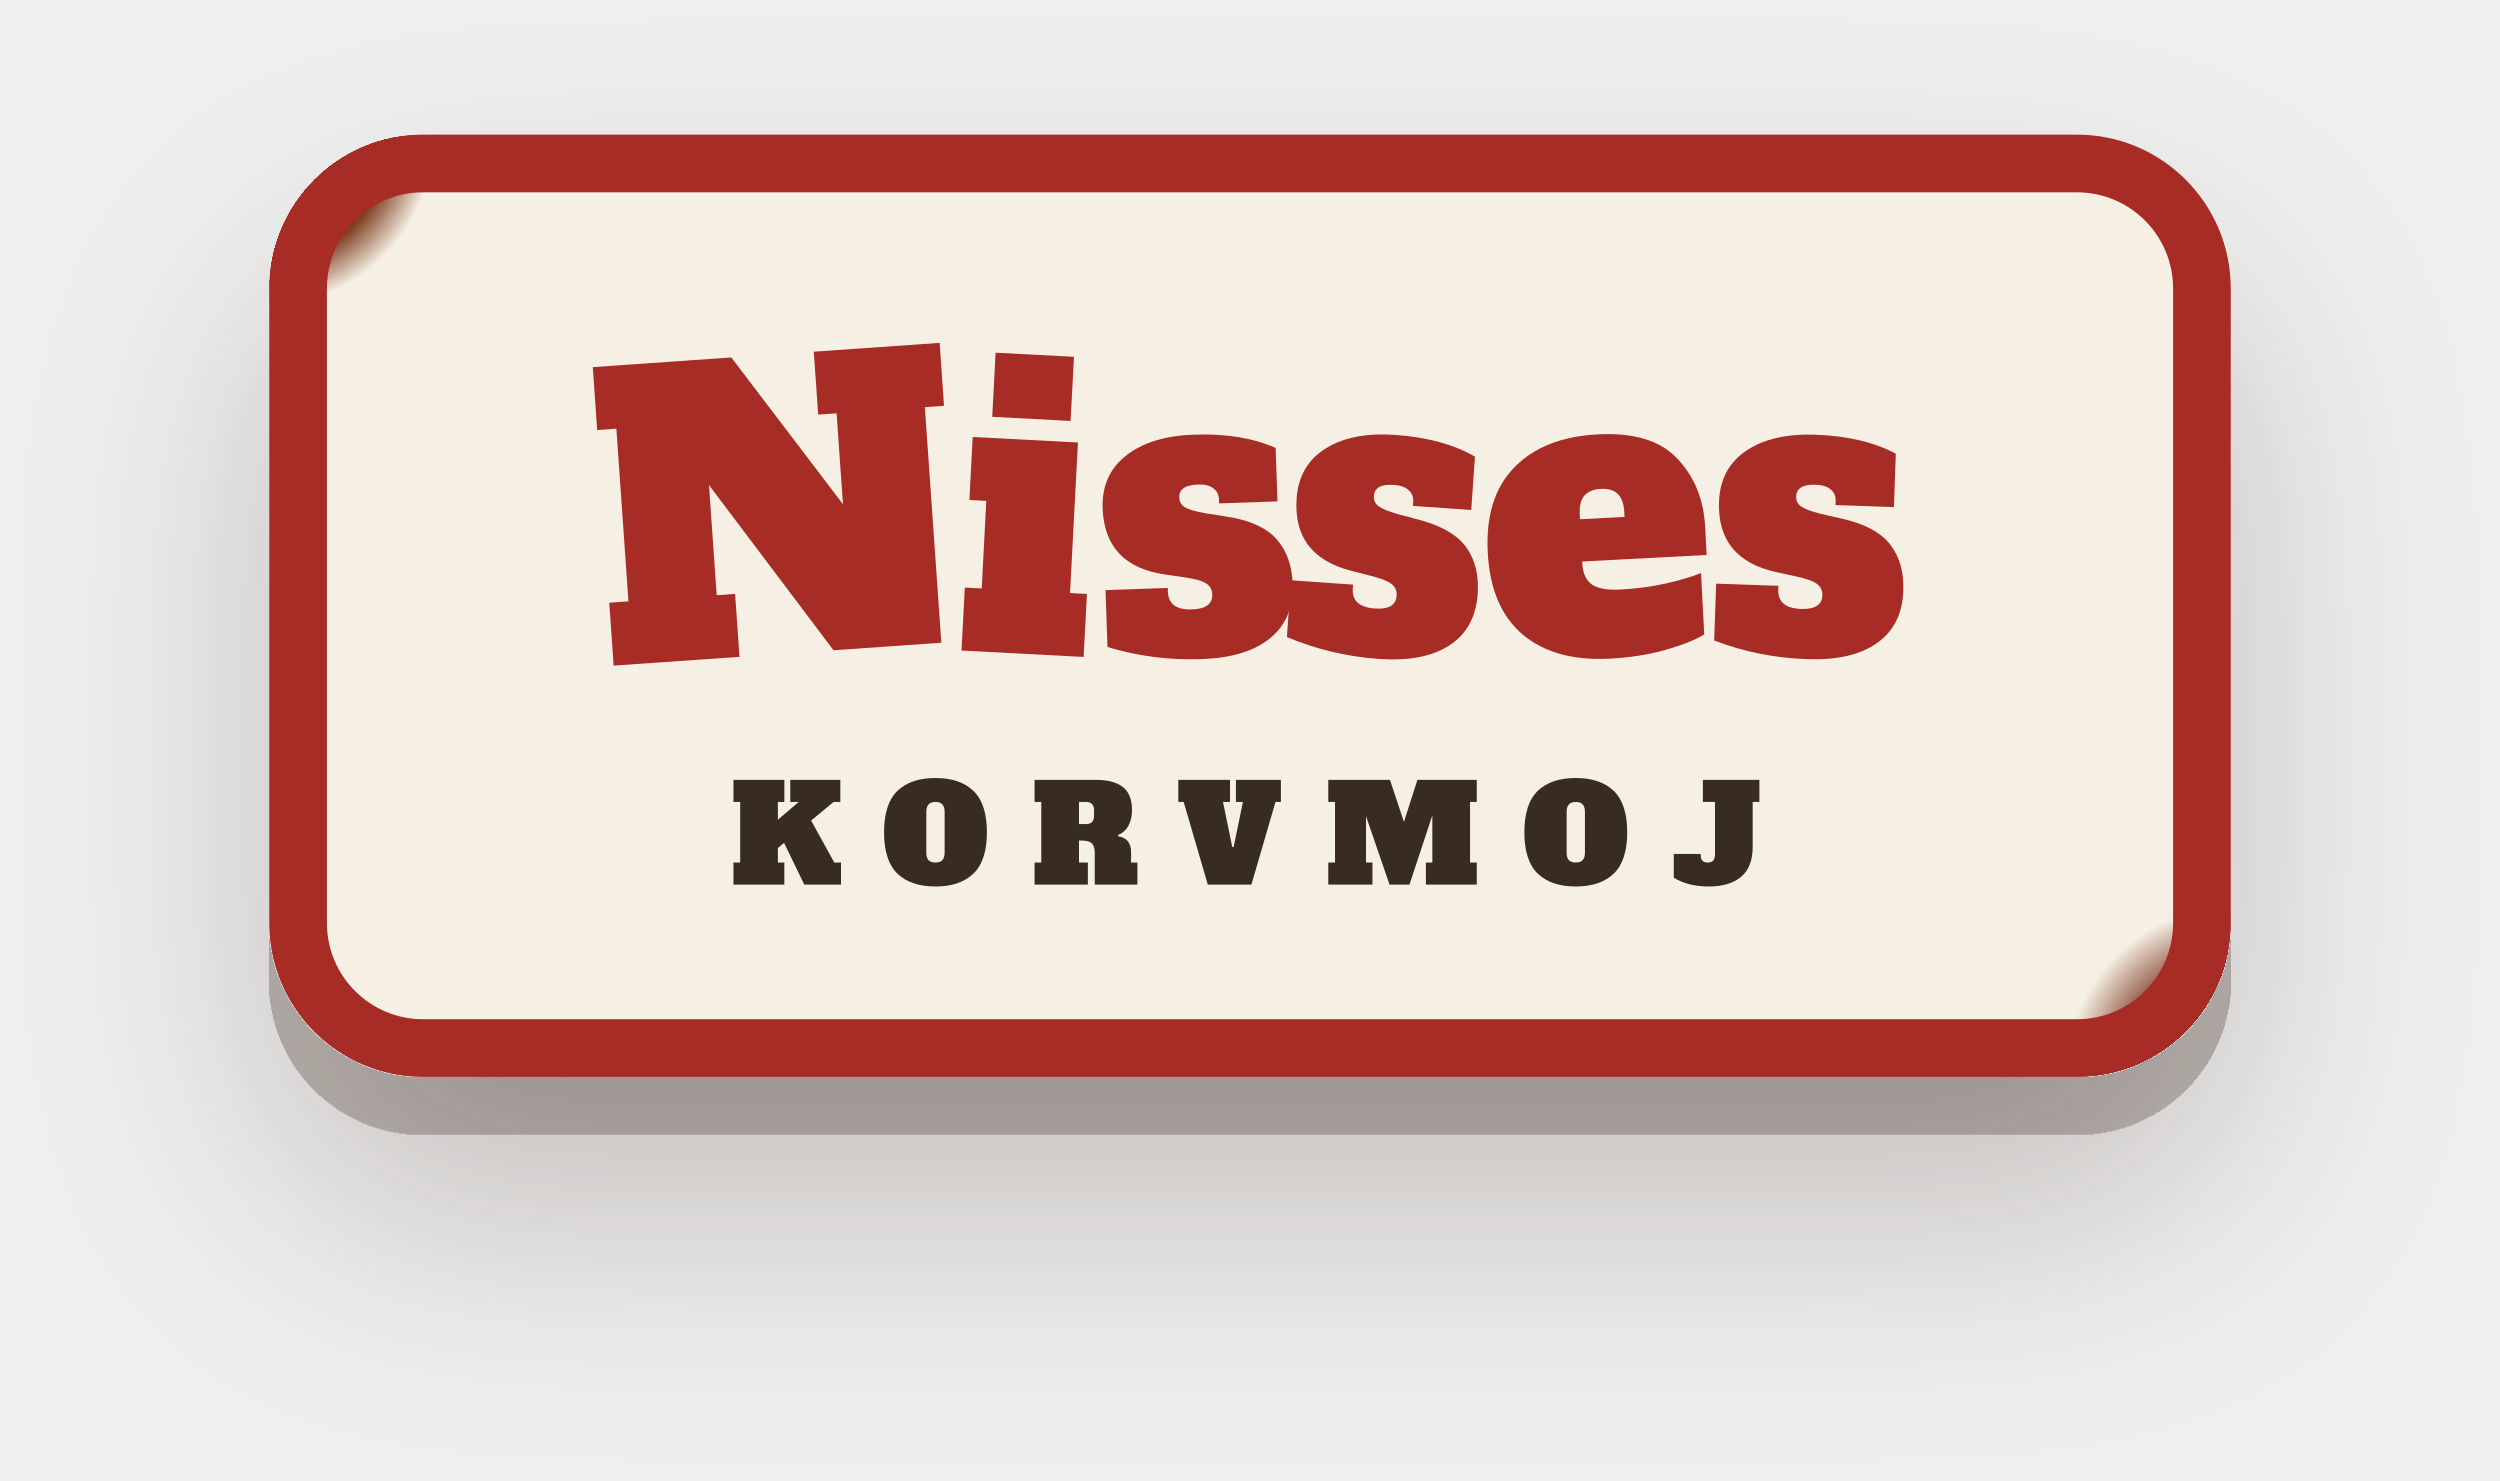
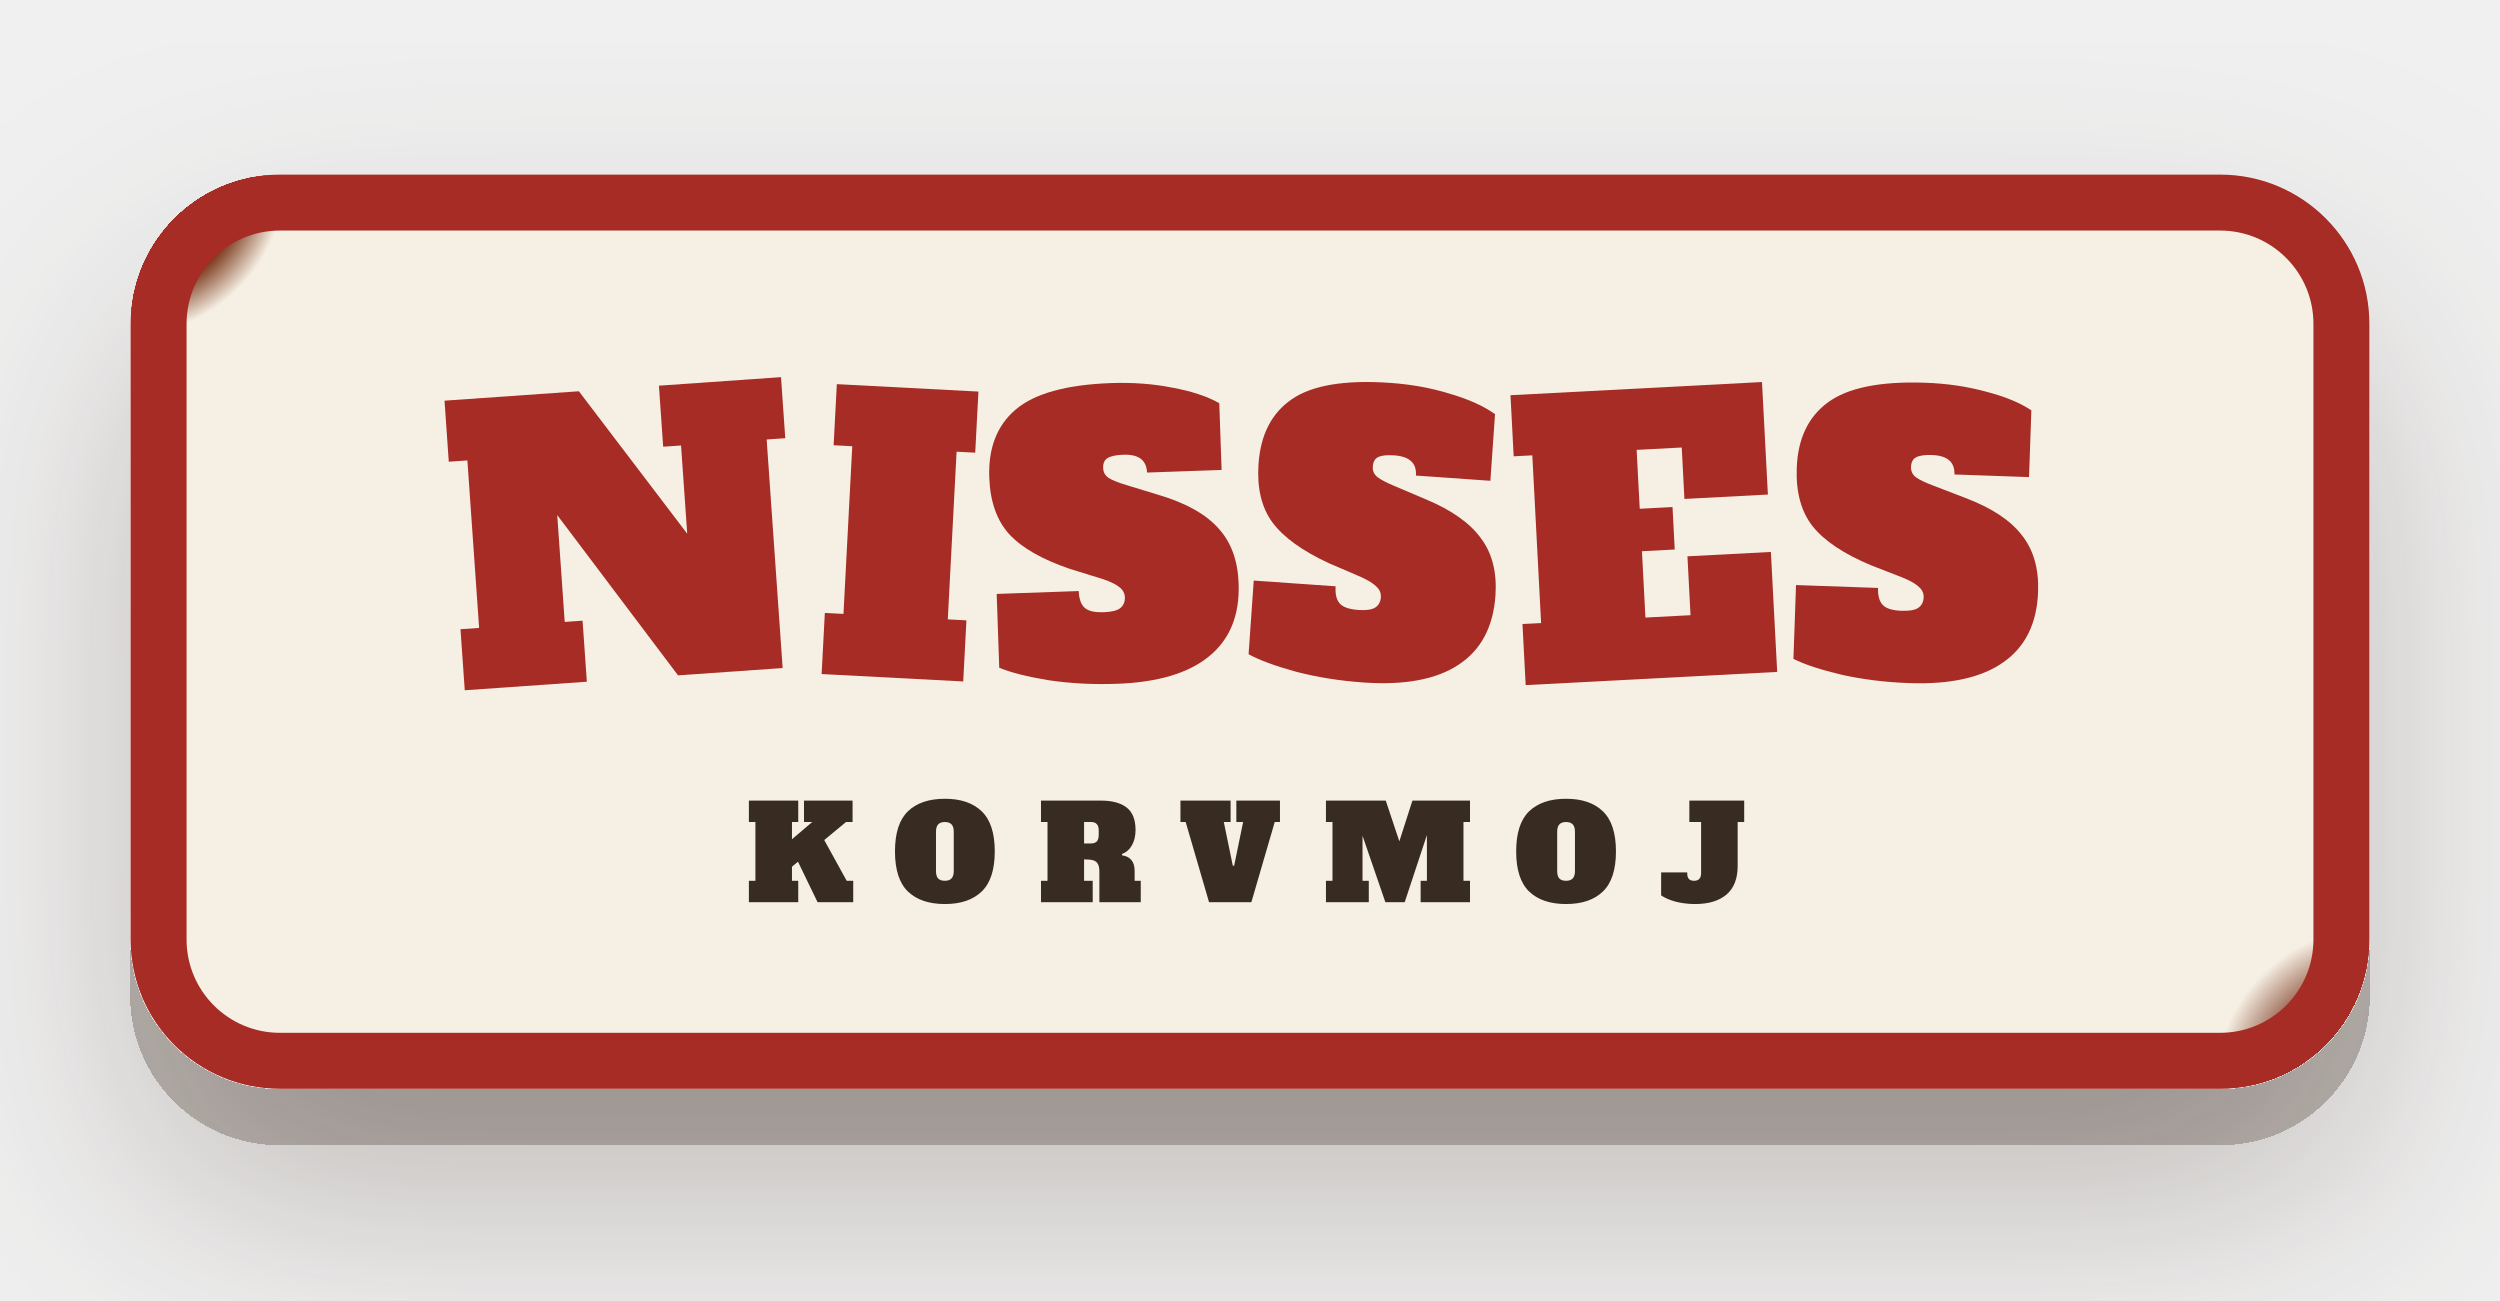
- <svg xmlns="http://www.w3.org/2000/svg" width="130" height="77" viewBox="0 0 130 77" fill="none">
-   <g filter="url(#filter0_dd_113_905)">
-     <mask id="path-1-inside-1_113_905" fill="white">
-       <path d="M14 15C14 10.582 17.582 7 22 7H108C112.418 7 116 10.582 116 15V48C116 52.418 112.418 56 108 56H22C17.582 56 14 52.418 14 48V15Z" />
+ <svg xmlns="http://www.w3.org/2000/svg" width="148" height="77" viewBox="7 0 134 65" fill="none">
+   <g filter="url(#filter0_dd_156_29)">
+     <mask id="path-1-inside-1_156_29" fill="white">
+       <path d="M14 15C14 10.582 17.582 7 22 7H126C130.418 7 134 10.582 134 15V48C134 52.418 130.418 56 126 56H22C17.582 56 14 52.418 14 48V15Z" />
    </mask>
-     <path d="M14 15C14 10.582 17.582 7 22 7H108C112.418 7 116 10.582 116 15V48C116 52.418 112.418 56 108 56H22C17.582 56 14 52.418 14 48V15Z" fill="#F6F0E4" shape-rendering="crispEdges" />
-     <path d="M14 15C14 10.582 17.582 7 22 7H108C112.418 7 116 10.582 116 15V48C116 52.418 112.418 56 108 56H22C17.582 56 14 52.418 14 48V15Z" fill="url(#paint0_radial_113_905)" shape-rendering="crispEdges" />
-     <path d="M14 15C14 10.582 17.582 7 22 7H108C112.418 7 116 10.582 116 15V48C116 52.418 112.418 56 108 56H22C17.582 56 14 52.418 14 48V15Z" fill="url(#paint1_radial_113_905)" shape-rendering="crispEdges" />
-     <path d="M22 7V10H108V7V4H22V7ZM116 15H113V48H116H119V15H116ZM108 56V53H22V56V59H108V56ZM14 48H17V15H14H11V48H14ZM22 56V53C19.239 53 17 50.761 17 48H14H11C11 54.075 15.925 59 22 59V56ZM116 48H113C113 50.761 110.761 53 108 53V56V59C114.075 59 119 54.075 119 48H116ZM108 7V10C110.761 10 113 12.239 113 15H116H119C119 8.925 114.075 4 108 4V7ZM22 7V4C15.925 4 11 8.925 11 15H14H17C17 12.239 19.239 10 22 10V7Z" fill="#A72C26" mask="url(#path-1-inside-1_113_905)" />
-     <path d="M42.317 18.287L48.861 17.829L49.089 21.101L48.092 21.171L48.949 33.421L43.342 33.813L36.867 25.224L37.268 30.95L38.225 30.883L38.454 34.155L31.91 34.612L31.681 31.34L32.679 31.27L32.051 22.292L31.053 22.362L30.825 19.09L38.027 18.587L43.834 26.22L43.503 21.492L42.545 21.559L42.317 18.287Z" fill="#A72C26" />
-     <path d="M51.596 21.675L51.771 18.34L55.846 18.553L55.671 21.889L51.596 21.675ZM49.998 33.828L50.17 30.553L51.049 30.599L51.287 26.045L50.408 25.999L50.58 22.723L56.053 23.01L55.642 30.839L56.521 30.886L56.349 34.161L49.998 33.828Z" fill="#A72C26" />
-     <path d="M62.474 34.275C60.795 34.333 59.167 34.123 57.589 33.645L57.486 30.687L60.724 30.573L60.731 30.773C60.753 31.413 61.171 31.719 61.984 31.69C62.703 31.665 63.054 31.406 63.037 30.913C63.028 30.646 62.914 30.45 62.697 30.325C62.492 30.198 62.128 30.098 61.605 30.022L60.6 29.877C58.495 29.577 57.407 28.428 57.337 26.429C57.297 25.27 57.705 24.355 58.562 23.685C59.419 23.015 60.594 22.653 62.087 22.601C63.752 22.543 65.168 22.774 66.333 23.293L66.43 26.072L63.392 26.178L63.385 25.978C63.376 25.711 63.276 25.515 63.084 25.388C62.906 25.247 62.644 25.183 62.297 25.195C61.631 25.219 61.305 25.443 61.32 25.87C61.328 26.096 61.427 26.266 61.618 26.38C61.809 26.493 62.153 26.595 62.649 26.684L63.796 26.864C64.99 27.049 65.851 27.439 66.379 28.035C66.906 28.63 67.187 29.407 67.221 30.367C67.263 31.579 66.869 32.52 66.038 33.19C65.221 33.859 64.033 34.22 62.474 34.275Z" fill="#A72C26" />
-     <path d="M71.712 34.264C70.036 34.147 68.439 33.768 66.92 33.127L67.126 30.174L70.359 30.4L70.345 30.6C70.3 31.238 70.683 31.586 71.495 31.642C72.213 31.693 72.589 31.472 72.624 30.98C72.642 30.713 72.55 30.507 72.346 30.359C72.156 30.212 71.805 30.074 71.293 29.944L70.308 29.695C68.246 29.176 67.284 27.92 67.424 25.924C67.504 24.767 68.006 23.9 68.929 23.323C69.851 22.746 71.057 22.51 72.547 22.614C74.21 22.73 75.593 23.108 76.698 23.746L76.504 26.519L73.472 26.307L73.486 26.108C73.504 25.842 73.425 25.636 73.248 25.49C73.085 25.331 72.831 25.24 72.485 25.216C71.82 25.169 71.473 25.359 71.443 25.785C71.427 26.011 71.508 26.19 71.686 26.323C71.864 26.456 72.195 26.592 72.68 26.733L73.802 27.032C74.97 27.341 75.785 27.819 76.248 28.466C76.71 29.113 76.908 29.916 76.841 30.873C76.757 32.084 76.266 32.978 75.371 33.557C74.488 34.137 73.269 34.373 71.712 34.264Z" fill="#A72C26" />
-     <path d="M83.701 34.25C81.81 34.349 80.306 33.934 79.189 33.005C78.072 32.062 77.463 30.639 77.363 28.735C77.263 26.831 77.72 25.358 78.734 24.317C79.747 23.262 81.198 22.686 83.089 22.586C84.967 22.488 86.344 22.91 87.221 23.852C88.111 24.78 88.594 25.97 88.67 27.421L88.745 28.859L82.274 29.198L82.281 29.318C82.306 29.811 82.472 30.169 82.777 30.393C83.082 30.604 83.574 30.692 84.253 30.657C85.066 30.614 85.835 30.514 86.561 30.355C87.287 30.197 87.918 30.011 88.454 29.796L88.621 32.991C88.169 33.269 87.495 33.538 86.601 33.798C85.719 34.044 84.752 34.195 83.701 34.25ZM84.476 26.88L84.463 26.64C84.44 26.187 84.323 25.866 84.112 25.677C83.916 25.487 83.624 25.402 83.238 25.422C82.852 25.443 82.564 25.565 82.376 25.788C82.2 25.998 82.124 26.322 82.147 26.762L82.159 27.001L84.476 26.88Z" fill="#A72C26" />
-     <path d="M93.966 34.276C92.287 34.218 90.677 33.895 89.137 33.307L89.24 30.349L92.478 30.462L92.471 30.662C92.449 31.302 92.844 31.636 93.657 31.664C94.376 31.689 94.745 31.455 94.762 30.962C94.771 30.696 94.672 30.492 94.463 30.351C94.268 30.211 93.912 30.085 93.396 29.974L92.403 29.759C90.323 29.313 89.319 28.09 89.389 26.092C89.429 24.932 89.9 24.048 90.802 23.439C91.704 22.831 92.901 22.552 94.393 22.604C96.059 22.662 97.455 22.991 98.582 23.591L98.484 26.369L95.446 26.263L95.453 26.063C95.463 25.797 95.376 25.594 95.195 25.454C95.026 25.301 94.769 25.219 94.423 25.207C93.756 25.184 93.416 25.385 93.401 25.812C93.393 26.038 93.48 26.215 93.663 26.341C93.845 26.467 94.181 26.593 94.67 26.716L95.802 26.976C96.98 27.244 97.811 27.693 98.296 28.324C98.781 28.955 99.007 29.75 98.973 30.709C98.931 31.922 98.472 32.833 97.597 33.443C96.735 34.053 95.525 34.331 93.966 34.276Z" fill="#A72C26" />
-     <path d="M43.383 44.852H43.733V46H41.822L40.772 43.83L40.45 44.096V44.852H40.786V46H38.14V44.852H38.49V41.702H38.14V40.554H40.786V41.702H40.45V42.626L41.535 41.702H41.094V40.554H43.698V41.702H43.348L42.179 42.668L43.383 44.852ZM48.645 46.098C47.791 46.098 47.13 45.874 46.664 45.426C46.202 44.978 45.971 44.262 45.971 43.277C45.971 42.292 46.202 41.576 46.664 41.128C47.13 40.68 47.791 40.456 48.645 40.456C49.499 40.456 50.157 40.68 50.619 41.128C51.086 41.576 51.319 42.292 51.319 43.277C51.319 44.262 51.086 44.978 50.619 45.426C50.157 45.874 49.499 46.098 48.645 46.098ZM48.645 44.852C48.803 44.852 48.922 44.81 49.002 44.726C49.081 44.642 49.121 44.511 49.121 44.334V42.22C49.121 42.043 49.081 41.912 49.002 41.828C48.922 41.744 48.803 41.702 48.645 41.702C48.486 41.702 48.367 41.744 48.288 41.828C48.209 41.912 48.169 42.043 48.169 42.22V44.334C48.169 44.516 48.209 44.649 48.288 44.733C48.367 44.812 48.486 44.852 48.645 44.852ZM53.797 44.852H54.147V41.702H53.797V40.554H57.01C57.612 40.554 58.071 40.678 58.389 40.925C58.706 41.172 58.865 41.574 58.865 42.129C58.865 42.442 58.802 42.712 58.676 42.941C58.55 43.17 58.37 43.328 58.137 43.417L58.144 43.487C58.592 43.557 58.816 43.832 58.816 44.313V44.852H59.145V46H56.926V44.355C56.926 44.173 56.898 44.035 56.842 43.942C56.79 43.849 56.706 43.786 56.59 43.753C56.478 43.72 56.317 43.704 56.107 43.704V44.852H56.569V46H53.797V44.852ZM56.485 42.85C56.62 42.85 56.72 42.815 56.786 42.745C56.856 42.67 56.891 42.556 56.891 42.402V42.15C56.891 41.996 56.856 41.884 56.786 41.814C56.72 41.739 56.62 41.702 56.485 41.702H56.107V42.85H56.485ZM64.268 40.554H66.606V41.702H66.326L65.073 46H62.805L61.552 41.702H61.272V40.554H63.96V41.702H63.596L64.079 44.047H64.149L64.632 41.702H64.268V40.554ZM76.792 41.702H76.442V44.852H76.792V46H74.146V44.852H74.482V42.402L73.292 46H72.256L71.031 42.437V44.852H71.367V46H69.071V44.852H69.421V41.702H69.071V40.554H72.277L73.005 42.738L73.705 40.554H76.792V41.702ZM81.941 46.098C81.087 46.098 80.426 45.874 79.96 45.426C79.498 44.978 79.267 44.262 79.267 43.277C79.267 42.292 79.498 41.576 79.96 41.128C80.426 40.68 81.087 40.456 81.941 40.456C82.795 40.456 83.453 40.68 83.915 41.128C84.381 41.576 84.615 42.292 84.615 43.277C84.615 44.262 84.381 44.978 83.915 45.426C83.453 45.874 82.795 46.098 81.941 46.098ZM81.941 44.852C82.099 44.852 82.218 44.81 82.298 44.726C82.377 44.642 82.417 44.511 82.417 44.334V42.22C82.417 42.043 82.377 41.912 82.298 41.828C82.218 41.744 82.099 41.702 81.941 41.702C81.782 41.702 81.663 41.744 81.584 41.828C81.504 41.912 81.465 42.043 81.465 42.22V44.334C81.465 44.516 81.504 44.649 81.584 44.733C81.663 44.812 81.782 44.852 81.941 44.852ZM88.864 46.098C88.504 46.098 88.164 46.058 87.842 45.979C87.52 45.895 87.251 45.781 87.037 45.636V44.404H88.437V44.474C88.437 44.726 88.558 44.852 88.801 44.852C88.927 44.852 89.02 44.819 89.081 44.754C89.146 44.684 89.179 44.577 89.179 44.432V41.702H88.549V40.554H91.489V41.702H91.139V44.054C91.139 44.74 90.938 45.253 90.537 45.594C90.135 45.93 89.578 46.098 88.864 46.098Z" fill="#382B22" />
+     <path d="M14 15C14 10.582 17.582 7 22 7H126C130.418 7 134 10.582 134 15V48C134 52.418 130.418 56 126 56H22C17.582 56 14 52.418 14 48V15Z" fill="#F6F0E4" shape-rendering="crispEdges" />
+     <path d="M14 15C14 10.582 17.582 7 22 7H126C130.418 7 134 10.582 134 15V48C134 52.418 130.418 56 126 56H22C17.582 56 14 52.418 14 48V15Z" fill="url(#paint0_radial_156_29)" shape-rendering="crispEdges" />
+     <path d="M14 15C14 10.582 17.582 7 22 7H126C130.418 7 134 10.582 134 15V48C134 52.418 130.418 56 126 56H22C17.582 56 14 52.418 14 48V15Z" fill="url(#paint1_radial_156_29)" shape-rendering="crispEdges" />
+     <path d="M22 7V10H126V7V4H22V7ZM134 15H131V48H134H137V15H134ZM126 56V53H22V56V59H126V56ZM14 48H17V15H14H11V48H14ZM22 56V53C19.239 53 17 50.761 17 48H14H11C11 54.075 15.925 59 22 59V56ZM134 48H131C131 50.761 128.761 53 126 53V56V59C132.075 59 137 54.075 137 48H134ZM126 7V10C128.761 10 131 12.239 131 15H134H137C137 8.925 132.075 4 126 4V7ZM22 7V4C15.925 4 11 8.925 11 15H14H17C17 12.239 19.239 10 22 10V7Z" fill="#A72C26" mask="url(#path-1-inside-1_156_29)" />
+     <path d="M42.318 18.314L48.862 17.857L49.09 21.129L48.093 21.199L48.95 33.449L43.343 33.841L36.868 25.251L37.269 30.977L38.226 30.91L38.455 34.182L31.911 34.64L31.682 31.368L32.68 31.298L32.052 22.32L31.054 22.39L30.826 19.118L38.028 18.614L43.835 26.248L43.504 21.52L42.546 21.586L42.318 18.314Z" fill="#A72C26" />
+     <path d="M51.039 33.771L51.211 30.495L52.21 30.547L52.681 21.56L51.682 21.507L51.854 18.232L59.444 18.63L59.272 21.905L58.273 21.853L57.802 30.84L58.801 30.893L58.629 34.168L51.039 33.771Z" fill="#A72C26" />
+     <path d="M66.854 34.294C65.575 34.339 64.359 34.275 63.205 34.102C62.065 33.915 61.183 33.692 60.56 33.434L60.422 29.476L64.82 29.322C64.834 29.735 64.938 30.032 65.131 30.212C65.324 30.392 65.667 30.474 66.16 30.456C66.573 30.442 66.864 30.372 67.033 30.246C67.215 30.106 67.302 29.91 67.293 29.656C67.285 29.443 67.192 29.266 67.014 29.126C66.835 28.972 66.53 28.822 66.098 28.677L64.358 28.138C62.859 27.63 61.77 27.007 61.091 26.271C60.425 25.534 60.069 24.519 60.024 23.226C59.969 21.654 60.44 20.443 61.438 19.595C62.449 18.732 64.16 18.259 66.572 18.174C67.731 18.134 68.821 18.216 69.842 18.421C70.876 18.611 71.713 18.889 72.353 19.253L72.478 22.831L68.48 22.971C68.457 22.305 68.032 21.986 67.206 22.015C66.806 22.029 66.522 22.092 66.352 22.205C66.195 22.303 66.121 22.48 66.13 22.733C66.138 22.959 66.238 23.136 66.429 23.263C66.634 23.389 66.958 23.518 67.403 23.649L69.163 24.188C70.592 24.618 71.64 25.209 72.307 25.959C72.986 26.696 73.348 27.684 73.391 28.923C73.45 30.615 72.922 31.915 71.806 32.821C70.704 33.726 69.053 34.218 66.854 34.294Z" fill="#A72C26" />
+     <path d="M80.093 34.224C78.817 34.135 77.614 33.944 76.485 33.651C75.37 33.346 74.516 33.032 73.924 32.71L74.2 28.76L78.59 29.067C78.561 29.479 78.633 29.785 78.806 29.984C78.979 30.184 79.312 30.3 79.804 30.335C80.216 30.364 80.513 30.324 80.694 30.217C80.89 30.097 80.996 29.91 81.014 29.658C81.029 29.445 80.955 29.259 80.793 29.101C80.631 28.929 80.343 28.748 79.928 28.559L78.254 27.841C76.817 27.179 75.799 26.446 75.2 25.642C74.615 24.839 74.367 23.793 74.457 22.503C74.567 20.933 75.162 19.779 76.243 19.039C77.338 18.287 79.09 17.995 81.497 18.163C82.654 18.244 83.73 18.44 84.724 18.75C85.733 19.047 86.536 19.411 87.134 19.841L86.884 23.412L82.894 23.133C82.94 22.468 82.551 22.106 81.727 22.049C81.328 22.021 81.038 22.054 80.858 22.148C80.692 22.23 80.6 22.398 80.582 22.65C80.566 22.877 80.647 23.063 80.824 23.209C81.014 23.355 81.323 23.517 81.752 23.695L83.446 24.414C84.822 24.992 85.803 25.689 86.387 26.505C86.986 27.308 87.242 28.329 87.156 29.566C87.037 31.255 86.376 32.492 85.172 33.276C83.981 34.062 82.288 34.378 80.093 34.224Z" fill="#A72C26" />
+     <path d="M88.776 34.364L88.604 31.088L89.603 31.036L89.132 22.048L88.133 22.101L87.962 18.825L101.443 18.119L101.759 24.15L97.285 24.385L97.141 21.628L94.724 21.755L94.89 24.911L96.647 24.819L96.766 27.096L95.009 27.188L95.195 30.743L97.612 30.616L97.447 27.46L101.92 27.226L102.257 33.657L88.776 34.364Z" fill="#A72C26" />
+     <path d="M109.346 34.257C108.067 34.212 106.858 34.063 105.72 33.81C104.595 33.544 103.731 33.26 103.128 32.959L103.266 29.001L107.663 29.155C107.649 29.568 107.732 29.871 107.912 30.064C108.092 30.257 108.428 30.362 108.921 30.38C109.335 30.394 109.63 30.344 109.807 30.23C109.998 30.104 110.098 29.914 110.107 29.66C110.115 29.447 110.034 29.264 109.866 29.112C109.699 28.946 109.404 28.775 108.984 28.601L107.286 27.941C105.826 27.33 104.783 26.633 104.157 25.85C103.544 25.069 103.26 24.031 103.305 22.739C103.36 21.166 103.914 19.992 104.969 19.215C106.037 18.425 107.777 18.072 110.189 18.156C111.348 18.197 112.43 18.355 113.434 18.63C114.452 18.892 115.268 19.227 115.881 19.636L115.756 23.214L111.758 23.074C111.781 22.408 111.38 22.06 110.554 22.031C110.154 22.017 109.866 22.061 109.689 22.161C109.526 22.249 109.44 22.419 109.431 22.672C109.423 22.899 109.51 23.082 109.692 23.222C109.887 23.362 110.202 23.513 110.637 23.675L112.355 24.336C113.75 24.865 114.754 25.527 115.367 26.322C115.993 27.104 116.285 28.115 116.242 29.354C116.183 31.047 115.565 32.306 114.389 33.132C113.226 33.959 111.545 34.333 109.346 34.257Z" fill="#A72C26" />
+     <path d="M52.383 44.852H52.733V46H50.822L49.772 43.83L49.45 44.096V44.852H49.786V46H47.14V44.852H47.49V41.702H47.14V40.554H49.786V41.702H49.45V42.626L50.535 41.702H50.094V40.554H52.698V41.702H52.348L51.179 42.668L52.383 44.852ZM57.645 46.098C56.791 46.098 56.13 45.874 55.664 45.426C55.202 44.978 54.971 44.262 54.971 43.277C54.971 42.292 55.202 41.576 55.664 41.128C56.13 40.68 56.791 40.456 57.645 40.456C58.499 40.456 59.157 40.68 59.619 41.128C60.086 41.576 60.319 42.292 60.319 43.277C60.319 44.262 60.086 44.978 59.619 45.426C59.157 45.874 58.499 46.098 57.645 46.098ZM57.645 44.852C57.803 44.852 57.922 44.81 58.002 44.726C58.081 44.642 58.121 44.511 58.121 44.334V42.22C58.121 42.043 58.081 41.912 58.002 41.828C57.922 41.744 57.803 41.702 57.645 41.702C57.486 41.702 57.367 41.744 57.288 41.828C57.209 41.912 57.169 42.043 57.169 42.22V44.334C57.169 44.516 57.209 44.649 57.288 44.733C57.367 44.812 57.486 44.852 57.645 44.852ZM62.797 44.852H63.147V41.702H62.797V40.554H66.01C66.612 40.554 67.071 40.678 67.389 40.925C67.706 41.172 67.865 41.574 67.865 42.129C67.865 42.442 67.802 42.712 67.676 42.941C67.55 43.17 67.37 43.328 67.137 43.417L67.144 43.487C67.592 43.557 67.816 43.832 67.816 44.313V44.852H68.145V46H65.926V44.355C65.926 44.173 65.898 44.035 65.842 43.942C65.79 43.849 65.706 43.786 65.59 43.753C65.478 43.72 65.317 43.704 65.107 43.704V44.852H65.569V46H62.797V44.852ZM65.485 42.85C65.62 42.85 65.72 42.815 65.786 42.745C65.856 42.67 65.891 42.556 65.891 42.402V42.15C65.891 41.996 65.856 41.884 65.786 41.814C65.72 41.739 65.62 41.702 65.485 41.702H65.107V42.85H65.485ZM73.268 40.554H75.606V41.702H75.326L74.073 46H71.805L70.552 41.702H70.272V40.554H72.96V41.702H72.596L73.079 44.047H73.149L73.632 41.702H73.268V40.554ZM85.792 41.702H85.442V44.852H85.792V46H83.146V44.852H83.482V42.402L82.292 46H81.256L80.031 42.437V44.852H80.367V46H78.071V44.852H78.421V41.702H78.071V40.554H81.277L82.005 42.738L82.705 40.554H85.792V41.702ZM90.941 46.098C90.087 46.098 89.426 45.874 88.96 45.426C88.498 44.978 88.267 44.262 88.267 43.277C88.267 42.292 88.498 41.576 88.96 41.128C89.426 40.68 90.087 40.456 90.941 40.456C91.795 40.456 92.453 40.68 92.915 41.128C93.381 41.576 93.615 42.292 93.615 43.277C93.615 44.262 93.381 44.978 92.915 45.426C92.453 45.874 91.795 46.098 90.941 46.098ZM90.941 44.852C91.099 44.852 91.218 44.81 91.298 44.726C91.377 44.642 91.417 44.511 91.417 44.334V42.22C91.417 42.043 91.377 41.912 91.298 41.828C91.218 41.744 91.099 41.702 90.941 41.702C90.782 41.702 90.663 41.744 90.584 41.828C90.504 41.912 90.465 42.043 90.465 42.22V44.334C90.465 44.516 90.504 44.649 90.584 44.733C90.663 44.812 90.782 44.852 90.941 44.852ZM97.864 46.098C97.504 46.098 97.164 46.058 96.842 45.979C96.52 45.895 96.251 45.781 96.037 45.636V44.404H97.437V44.474C97.437 44.726 97.558 44.852 97.801 44.852C97.927 44.852 98.02 44.819 98.081 44.754C98.146 44.684 98.179 44.577 98.179 44.432V41.702H97.549V40.554H100.489V41.702H100.139V44.054C100.139 44.74 99.938 45.253 99.537 45.594C99.135 45.93 98.578 46.098 97.864 46.098Z" fill="#382B22" />
  </g>
  <defs>
-     <filter id="filter0_dd_113_905" x="0" y="0" width="130" height="77" filterUnits="userSpaceOnUse" color-interpolation-filters="sRGB">
+     <filter id="filter0_dd_156_29" x="0" y="0" width="148" height="77" filterUnits="userSpaceOnUse" color-interpolation-filters="sRGB">
      <feFlood flood-opacity="0" result="BackgroundImageFix" />
      <feColorMatrix in="SourceAlpha" type="matrix" values="0 0 0 0 0 0 0 0 0 0 0 0 0 0 0 0 0 0 127 0" result="hardAlpha" />
      <feOffset dy="7" />
      <feGaussianBlur stdDeviation="7" />
      <feComposite in2="hardAlpha" operator="out" />
      <feColorMatrix type="matrix" values="0 0 0 0 0.216 0 0 0 0 0.145 0 0 0 0 0.098 0 0 0 0.25 0" />
-       <feBlend mode="normal" in2="BackgroundImageFix" result="effect1_dropShadow_113_905" />
+       <feBlend mode="normal" in2="BackgroundImageFix" result="effect1_dropShadow_156_29" />
      <feColorMatrix in="SourceAlpha" type="matrix" values="0 0 0 0 0 0 0 0 0 0 0 0 0 0 0 0 0 0 127 0" result="hardAlpha" />
      <feOffset dy="3" />
      <feComposite in2="hardAlpha" operator="out" />
      <feColorMatrix type="matrix" values="0 0 0 0 0.216 0 0 0 0 0.145 0 0 0 0 0.098 0 0 0 0.28 0" />
-       <feBlend mode="normal" in2="effect1_dropShadow_113_905" result="effect2_dropShadow_113_905" />
-       <feBlend mode="normal" in="SourceGraphic" in2="effect2_dropShadow_113_905" result="shape" />
+       <feBlend mode="normal" in2="effect1_dropShadow_156_29" result="effect2_dropShadow_156_29" />
+       <feBlend mode="normal" in="SourceGraphic" in2="effect2_dropShadow_156_29" result="shape" />
    </filter>
-     <radialGradient id="paint0_radial_113_905" cx="0" cy="0" r="1" gradientUnits="userSpaceOnUse" gradientTransform="translate(116 56) rotate(-90) scale(113.906 112.989)">
+     <radialGradient id="paint0_radial_156_29" cx="0" cy="0" r="1" gradientUnits="userSpaceOnUse" gradientTransform="translate(134 56) rotate(-90) scale(130.313 129.504)">
      <stop stop-color="#7B3821" />
-       <stop offset="0.049" stop-color="#7B3821" />
-       <stop offset="0.078" stop-color="#7B3821" stop-opacity="0" />
+       <stop offset="0.041" stop-color="#7B3821" />
+       <stop offset="0.066" stop-color="#7B3821" stop-opacity="0" />
    </radialGradient>
-     <radialGradient id="paint1_radial_113_905" cx="0" cy="0" r="1" gradientUnits="userSpaceOnUse" gradientTransform="translate(14 7) rotate(-90) scale(113.906 112.989)">
+     <radialGradient id="paint1_radial_156_29" cx="0" cy="0" r="1" gradientUnits="userSpaceOnUse" gradientTransform="translate(14 7) rotate(-90) scale(130.313 129.504)">
      <stop stop-color="#7F3F22" />
-       <stop offset="0.058" stop-color="#7F3F22" />
-       <stop offset="0.078" stop-color="#7F3F22" stop-opacity="0" />
+       <stop offset="0.05" stop-color="#7F3F22" />
+       <stop offset="0.066" stop-color="#7F3F22" stop-opacity="0" />
    </radialGradient>
  </defs>
</svg>
